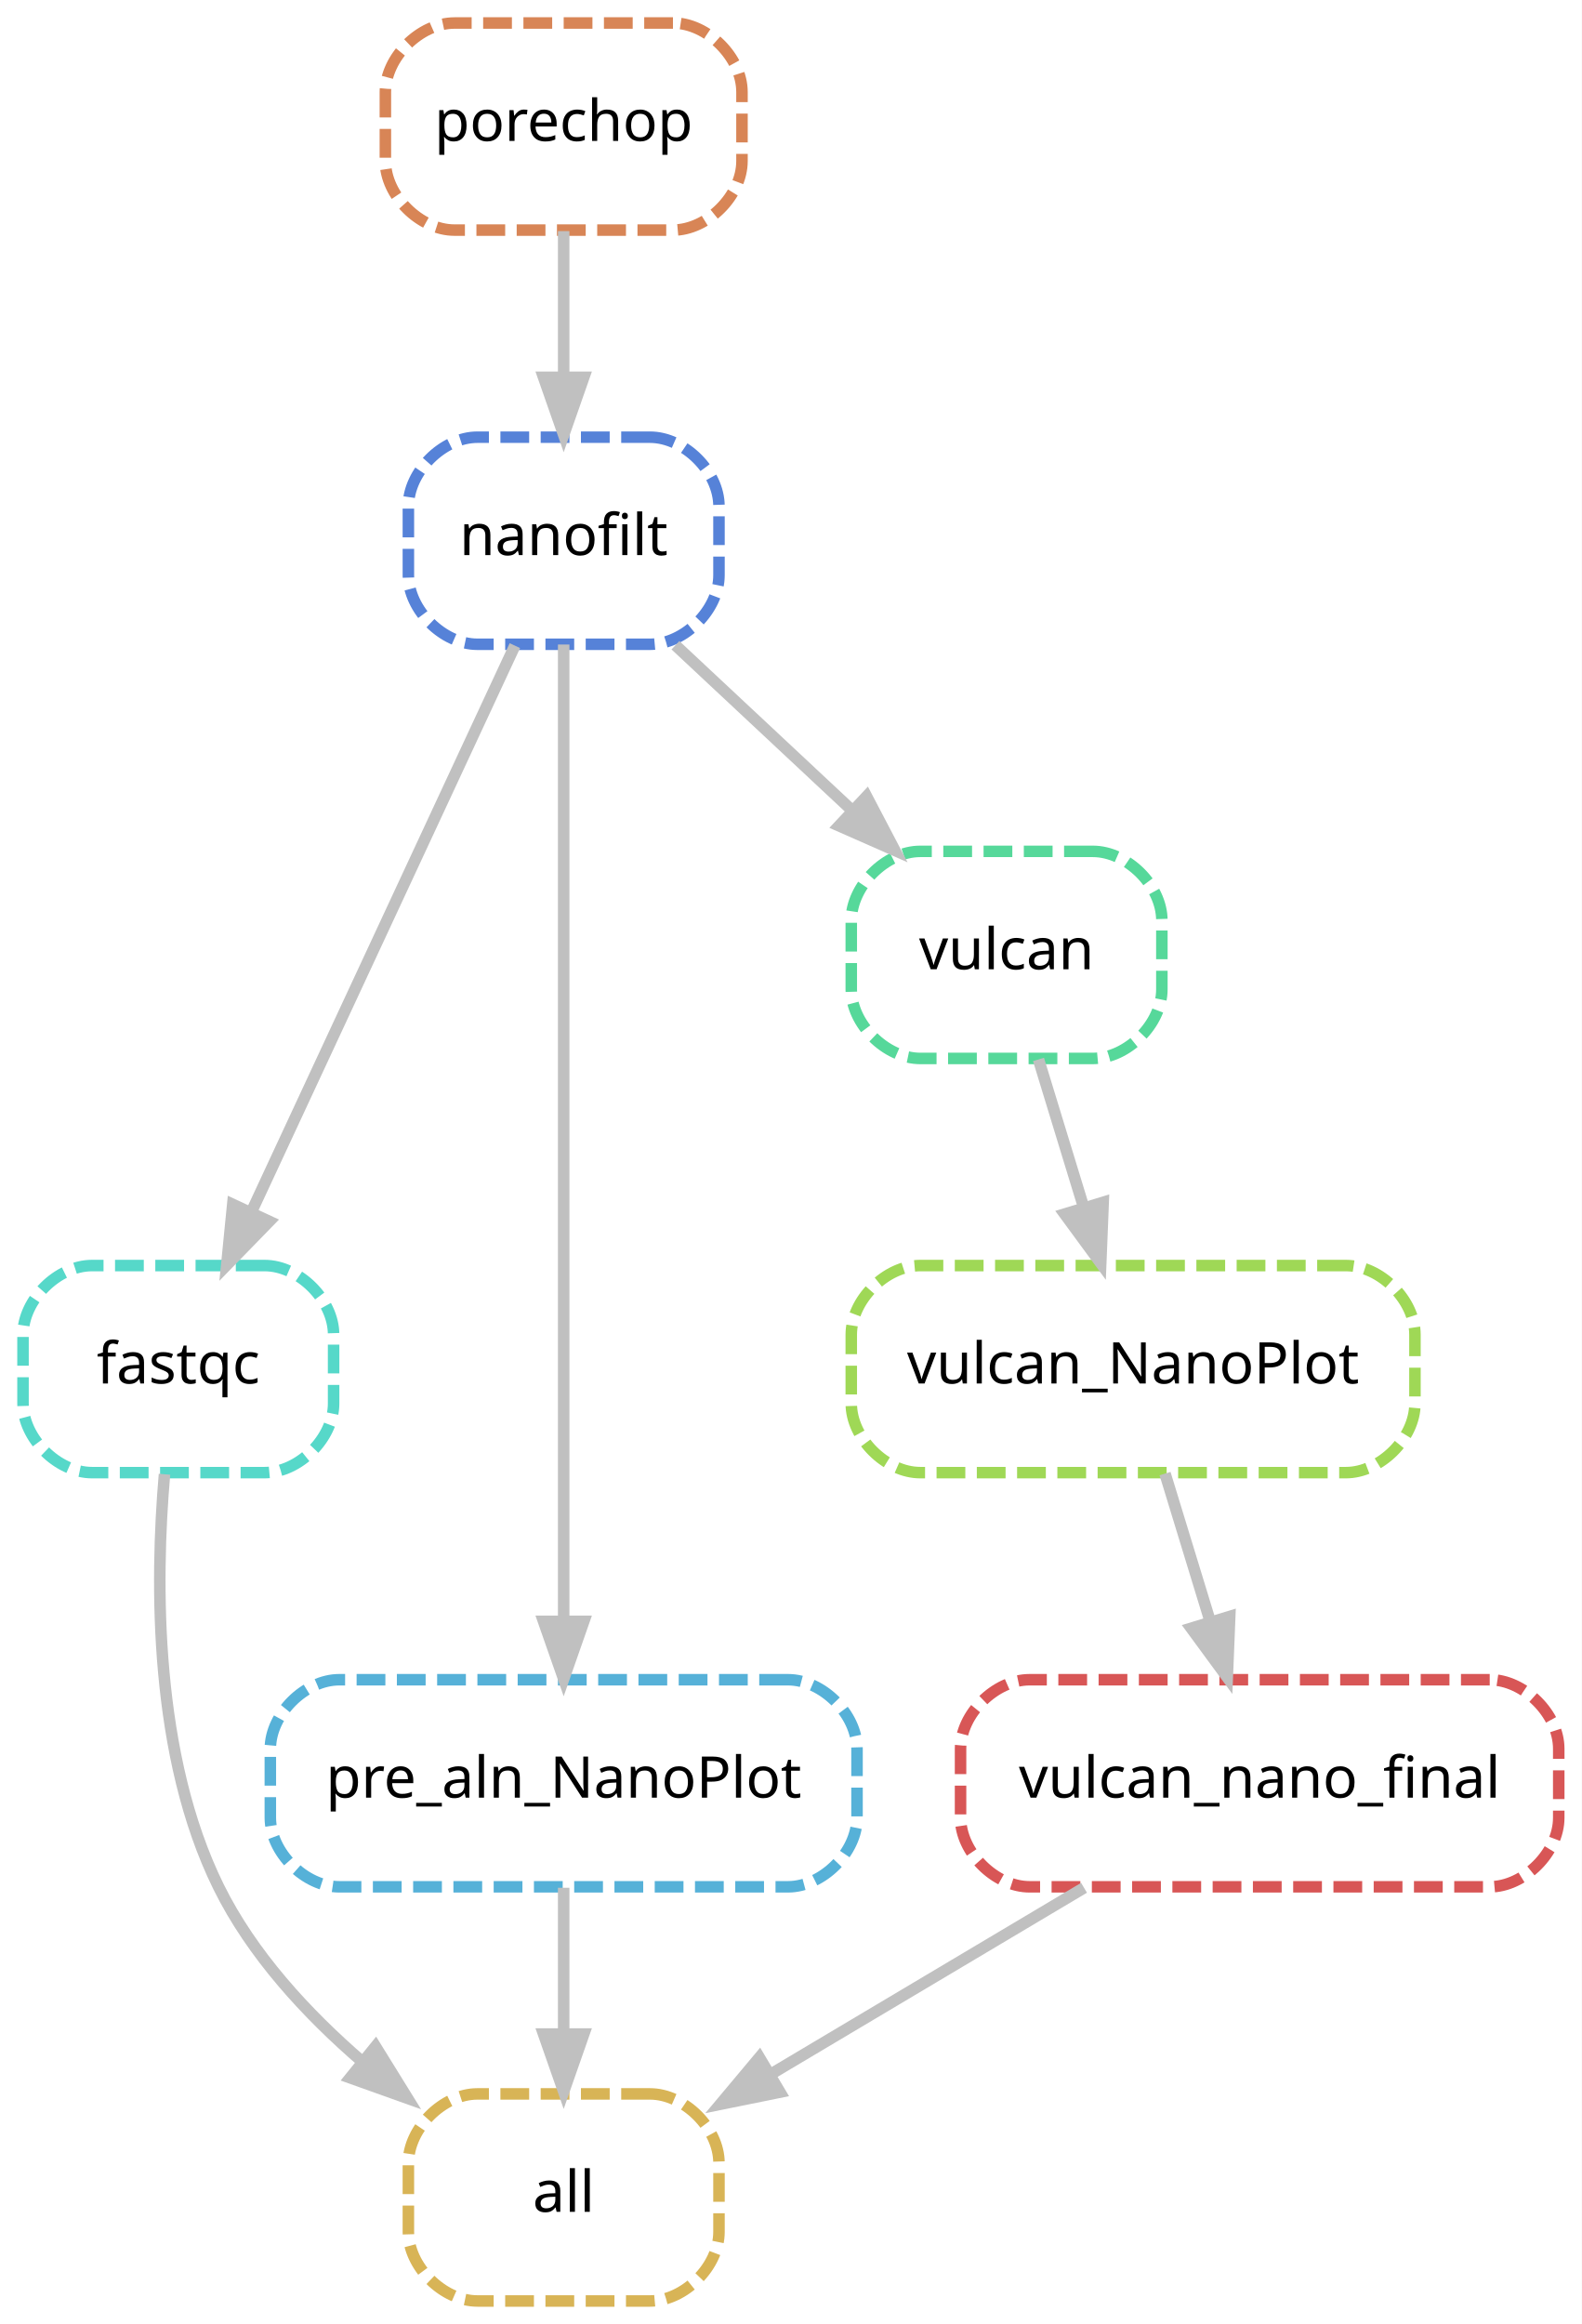
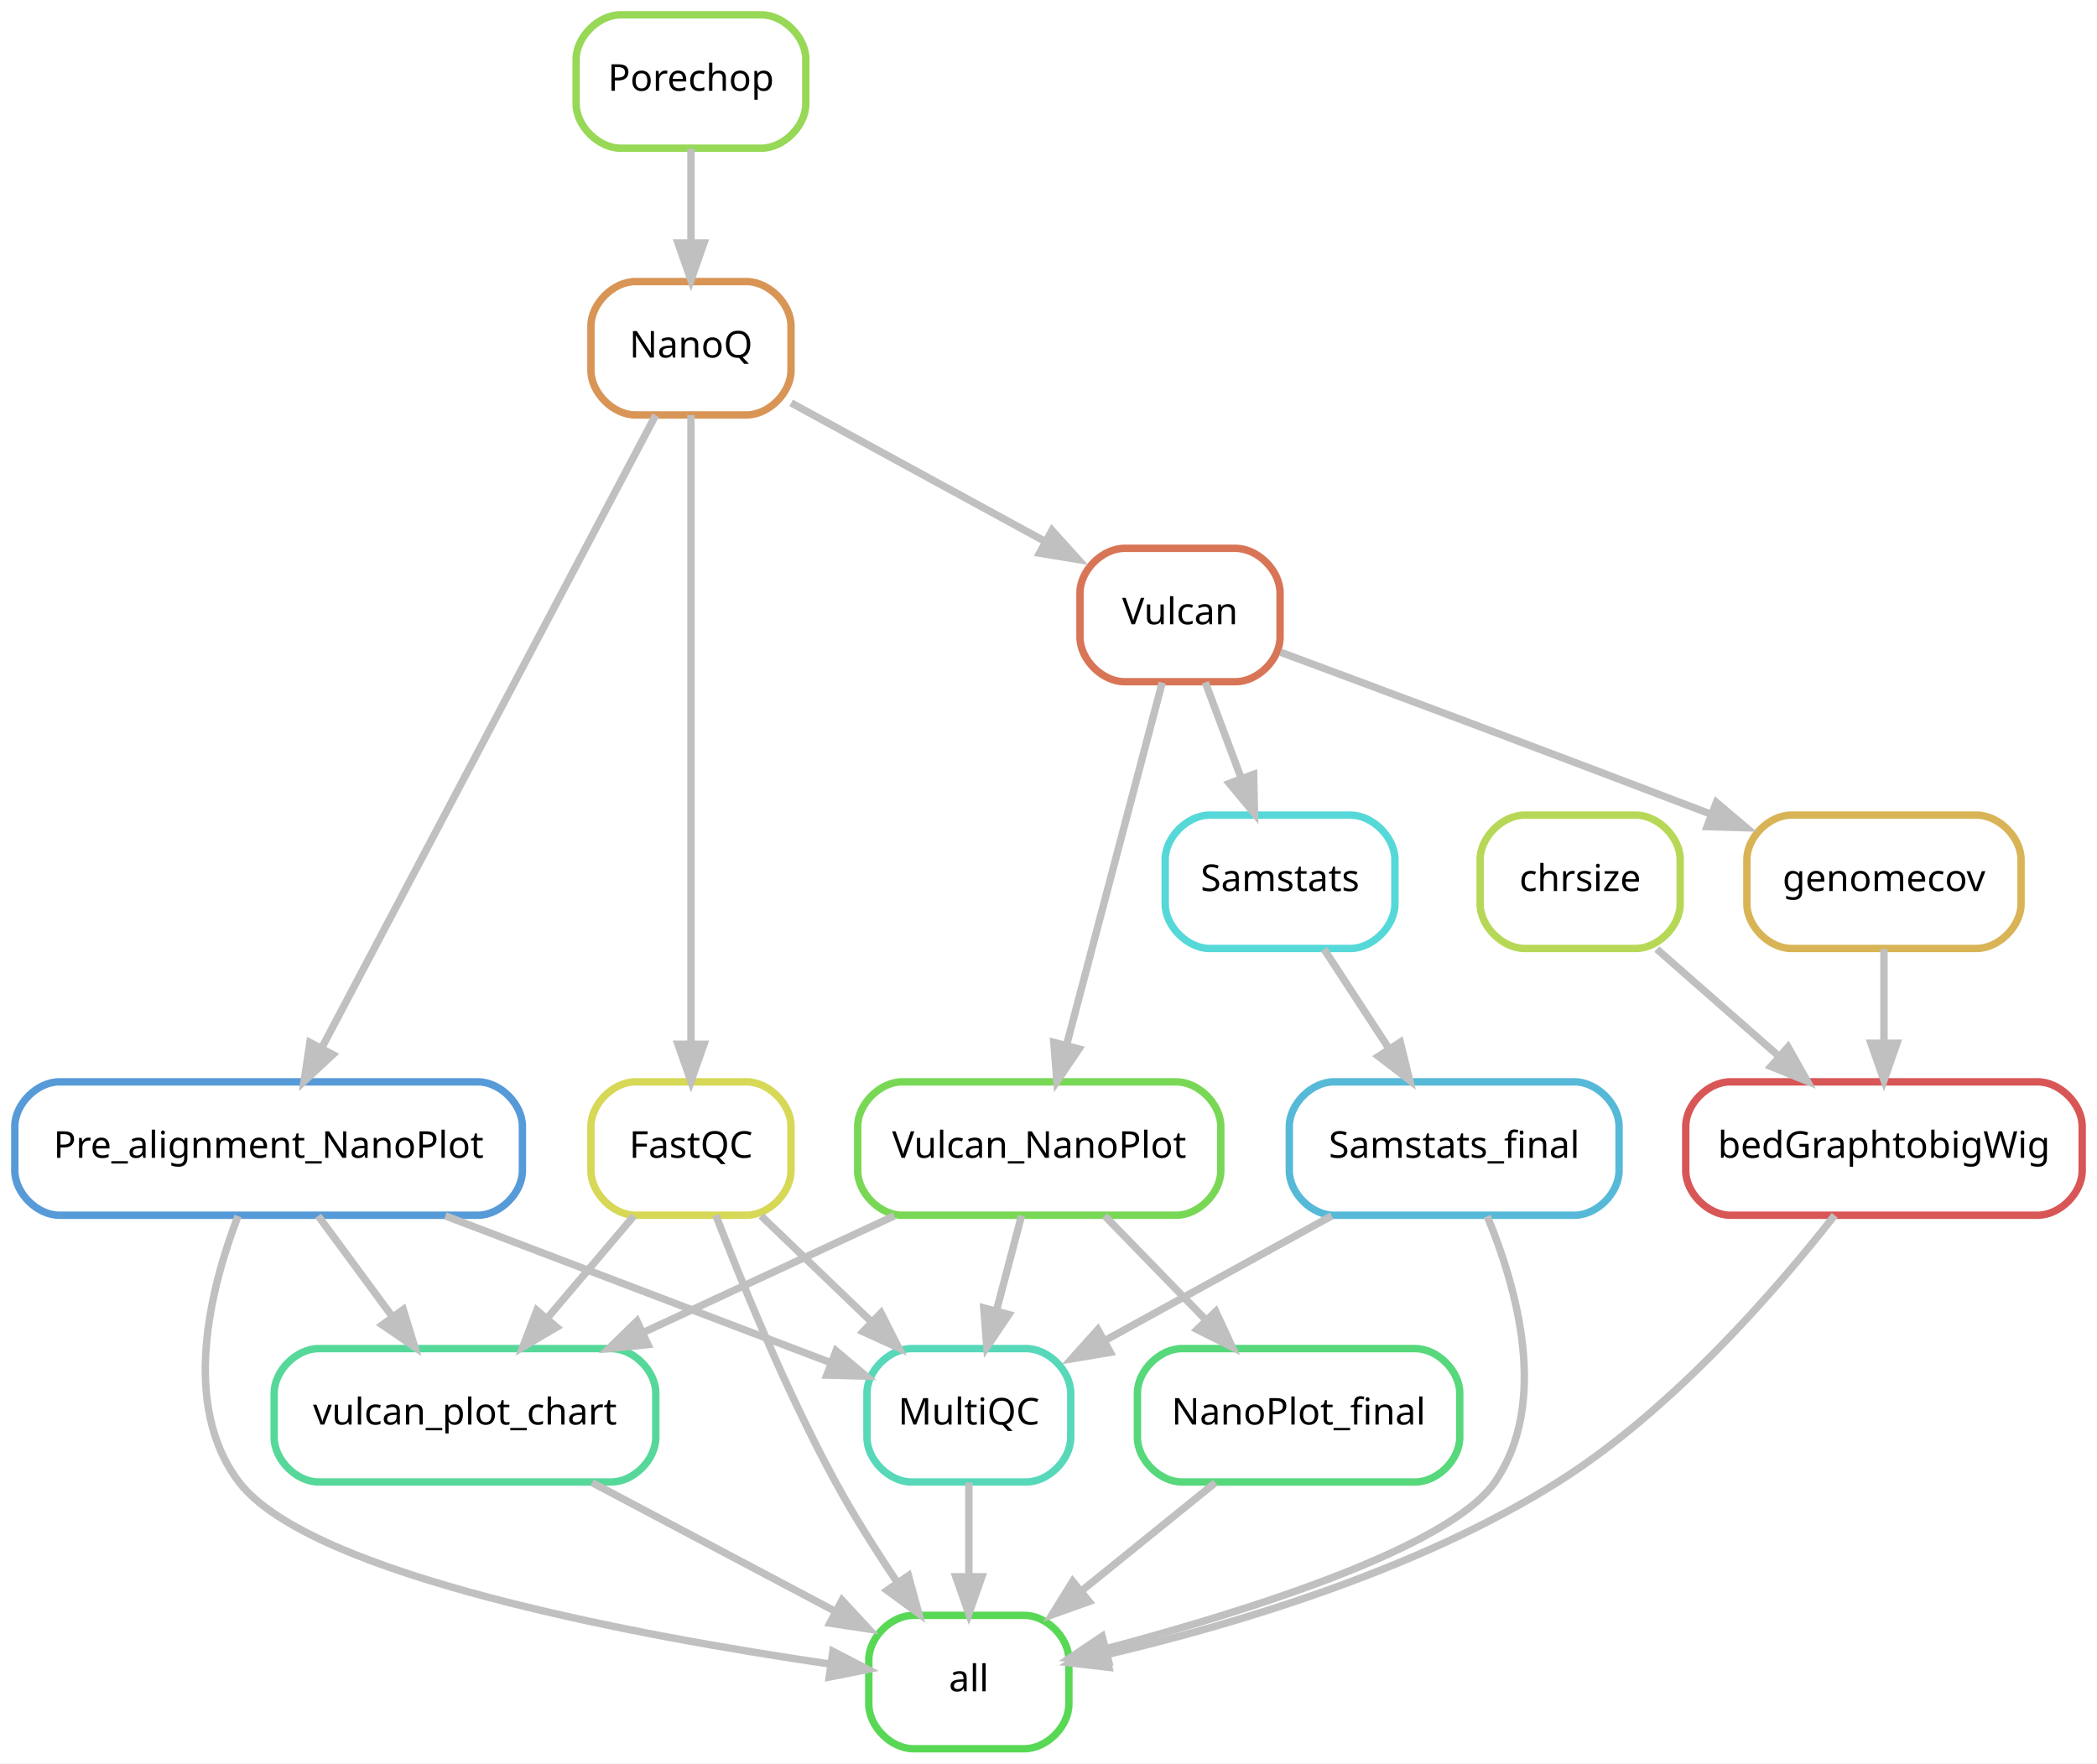
- <svg xmlns="http://www.w3.org/2000/svg" width="275pt" height="404pt" viewBox="0.00 0.00 275.00 404.00">
-   <g id="graph0" class="graph" transform="scale(1 1) rotate(0) translate(4 400)">
-     <polygon fill="#ffffff" stroke="transparent" points="-4,4 -4,-400 271,-400 271,4 -4,4" />
+ <svg xmlns="http://www.w3.org/2000/svg" width="566pt" height="476pt" viewBox="0.00 0.00 566.00 476.00">
+   <g id="graph0" class="graph" transform="scale(1 1) rotate(0) translate(4 472)">
+     <polygon fill="#ffffff" stroke="transparent" points="-4,4 -4,-472 562,-472 562,4 -4,4" />
    <g id="node1" class="node">
-       <path fill="none" stroke="#d8b456" stroke-width="2" stroke-dasharray="5,2" d="M109,-36C109,-36 79,-36 79,-36 73,-36 67,-30 67,-24 67,-24 67,-12 67,-12 67,-6 73,0 79,0 79,0 109,0 109,0 115,0 121,-6 121,-12 121,-12 121,-24 121,-24 121,-30 115,-36 109,-36" />
-       <text text-anchor="middle" x="94" y="-15.5" font-family="sans" font-size="10.00" fill="#000000">all</text>
+       <path fill="none" stroke="#59d856" stroke-width="2" d="M272.5,-36C272.5,-36 242.5,-36 242.5,-36 236.5,-36 230.5,-30 230.5,-24 230.5,-24 230.5,-12 230.5,-12 230.5,-6 236.5,0 242.5,0 242.5,0 272.5,0 272.5,0 278.5,0 284.5,-6 284.5,-12 284.5,-12 284.5,-24 284.5,-24 284.5,-30 278.5,-36 272.5,-36" />
+       <text text-anchor="middle" x="257.5" y="-15.5" font-family="sans" font-size="10.00" fill="#000000">all</text>
    </g>
    <g id="node2" class="node">
-       <path fill="none" stroke="#56d8c9" stroke-width="2" stroke-dasharray="5,2" d="M42,-180C42,-180 12,-180 12,-180 6,-180 0,-174 0,-168 0,-168 0,-156 0,-156 0,-150 6,-144 12,-144 12,-144 42,-144 42,-144 48,-144 54,-150 54,-156 54,-156 54,-168 54,-168 54,-174 48,-180 42,-180" />
-       <text text-anchor="middle" x="27" y="-159.5" font-family="sans" font-size="10.00" fill="#000000">fastqc</text>
+       <path fill="none" stroke="#d6d856" stroke-width="2" d="M197.5,-180C197.5,-180 167.5,-180 167.5,-180 161.5,-180 155.5,-174 155.5,-168 155.5,-168 155.5,-156 155.5,-156 155.5,-150 161.5,-144 167.5,-144 167.5,-144 197.5,-144 197.5,-144 203.5,-144 209.5,-150 209.5,-156 209.5,-156 209.5,-168 209.5,-168 209.5,-174 203.5,-180 197.5,-180" />
+       <text text-anchor="middle" x="182.5" y="-159.5" font-family="sans" font-size="10.00" fill="#000000">FastQC</text>
    </g>
    <g id="edge1" class="edge">
-       <path fill="none" stroke="#c0c0c0" stroke-width="2" d="M24.599,-143.72C22.956,-124.766 22.779,-94.775 34,-72 39.767,-60.295 49.276,-49.961 59.042,-41.549" />
-       <polygon fill="#c0c0c0" stroke="#c0c0c0" stroke-width="2" points="61.288,-44.235 66.863,-35.226 56.886,-38.792 61.288,-44.235" />
+       <path fill="none" stroke="#c0c0c0" stroke-width="2" d="M189.211,-143.965C196.347,-125.469 208.393,-96.081 221.5,-72 226.457,-62.892 232.503,-53.354 238.214,-44.872" />
+       <polygon fill="#c0c0c0" stroke="#c0c0c0" stroke-width="2" points="241.204,-46.701 243.984,-36.477 235.435,-42.736 241.204,-46.701" />
+     </g>
+     <g id="node11" class="node">
+       <path fill="none" stroke="#56d89a" stroke-width="2" d="M161,-108C161,-108 82,-108 82,-108 76,-108 70,-102 70,-96 70,-96 70,-84 70,-84 70,-78 76,-72 82,-72 82,-72 161,-72 161,-72 167,-72 173,-78 173,-84 173,-84 173,-96 173,-96 173,-102 167,-108 161,-108" />
+       <text text-anchor="middle" x="121.5" y="-87.5" font-family="sans" font-size="10.00" fill="#000000">vulcan_plot_chart</text>
+     </g>
+     <g id="edge18" class="edge">
+       <path fill="none" stroke="#c0c0c0" stroke-width="2" d="M167.107,-143.831C160.01,-135.454 151.452,-125.353 143.676,-116.175" />
+       <polygon fill="#c0c0c0" stroke="#c0c0c0" stroke-width="2" points="146.235,-113.781 137.1,-108.413 140.894,-118.306 146.235,-113.781" />
+     </g>
+     <g id="node15" class="node">
+       <path fill="none" stroke="#56d8b9" stroke-width="2" d="M273,-108C273,-108 242,-108 242,-108 236,-108 230,-102 230,-96 230,-96 230,-84 230,-84 230,-78 236,-72 242,-72 242,-72 273,-72 273,-72 279,-72 285,-78 285,-84 285,-84 285,-96 285,-96 285,-102 279,-108 273,-108" />
+       <text text-anchor="middle" x="257.5" y="-87.5" font-family="sans" font-size="10.00" fill="#000000">MultiQC</text>
+     </g>
+     <g id="edge22" class="edge">
+       <path fill="none" stroke="#c0c0c0" stroke-width="2" d="M201.426,-143.831C210.486,-135.134 221.481,-124.578 231.327,-115.126" />
+       <polygon fill="#c0c0c0" stroke="#c0c0c0" stroke-width="2" points="233.79,-117.613 238.58,-108.163 228.943,-112.563 233.79,-117.613" />
    </g>
    <g id="node3" class="node">
-       <path fill="none" stroke="#5682d8" stroke-width="2" stroke-dasharray="5,2" d="M109,-324C109,-324 79,-324 79,-324 73,-324 67,-318 67,-312 67,-312 67,-300 67,-300 67,-294 73,-288 79,-288 79,-288 109,-288 109,-288 115,-288 121,-294 121,-300 121,-300 121,-312 121,-312 121,-318 115,-324 109,-324" />
-       <text text-anchor="middle" x="94" y="-303.5" font-family="sans" font-size="10.00" fill="#000000">nanofilt</text>
+       <path fill="none" stroke="#d89556" stroke-width="2" d="M197.5,-396C197.5,-396 167.5,-396 167.5,-396 161.5,-396 155.5,-390 155.5,-384 155.5,-384 155.5,-372 155.5,-372 155.5,-366 161.5,-360 167.5,-360 167.5,-360 197.5,-360 197.5,-360 203.5,-360 209.5,-366 209.5,-372 209.5,-372 209.5,-384 209.5,-384 209.5,-390 203.5,-396 197.5,-396" />
+       <text text-anchor="middle" x="182.5" y="-375.5" font-family="sans" font-size="10.00" fill="#000000">NanoQ</text>
+     </g>
+     <g id="edge8" class="edge">
+       <path fill="none" stroke="#c0c0c0" stroke-width="2" d="M182.5,-359.955C182.5,-322.394 182.5,-235.554 182.5,-190.41" />
+       <polygon fill="#c0c0c0" stroke="#c0c0c0" stroke-width="2" points="186,-190.145 182.5,-180.145 179,-190.145 186,-190.145" />
+     </g>
+     <g id="node5" class="node">
+       <path fill="none" stroke="#569ad8" stroke-width="2" d="M125,-180C125,-180 12,-180 12,-180 6,-180 0,-174 0,-168 0,-168 0,-156 0,-156 0,-150 6,-144 12,-144 12,-144 125,-144 125,-144 131,-144 137,-150 137,-156 137,-156 137,-168 137,-168 137,-174 131,-180 125,-180" />
+       <text text-anchor="middle" x="68.5" y="-159.5" font-family="sans" font-size="10.00" fill="#000000">Pre_alignment_NanoPlot</text>
+     </g>
+     <g id="edge10" class="edge">
+       <path fill="none" stroke="#c0c0c0" stroke-width="2" d="M172.976,-359.955C152.943,-321.997 106.348,-233.713 82.746,-188.993" />
+       <polygon fill="#c0c0c0" stroke="#c0c0c0" stroke-width="2" points="85.84,-187.355 78.077,-180.145 79.649,-190.623 85.84,-187.355" />
+     </g>
+     <g id="node8" class="node">
+       <path fill="none" stroke="#d87556" stroke-width="2" d="M329.5,-324C329.5,-324 299.5,-324 299.5,-324 293.5,-324 287.5,-318 287.5,-312 287.5,-312 287.5,-300 287.5,-300 287.5,-294 293.5,-288 299.5,-288 299.5,-288 329.5,-288 329.5,-288 335.5,-288 341.5,-294 341.5,-300 341.5,-300 341.5,-312 341.5,-312 341.5,-318 335.5,-324 329.5,-324" />
+       <text text-anchor="middle" x="314.5" y="-303.5" font-family="sans" font-size="10.00" fill="#000000">Vulcan</text>
+     </g>
+     <g id="edge13" class="edge">
+       <path fill="none" stroke="#c0c0c0" stroke-width="2" d="M209.531,-363.256C229.33,-352.456 256.419,-337.68 278.119,-325.844" />
+       <polygon fill="#c0c0c0" stroke="#c0c0c0" stroke-width="2" points="279.949,-328.833 287.052,-320.972 276.597,-322.688 279.949,-328.833" />
+     </g>
+     <g id="node4" class="node">
+       <path fill="none" stroke="#97d856" stroke-width="2" d="M201.5,-468C201.5,-468 163.5,-468 163.5,-468 157.5,-468 151.5,-462 151.5,-456 151.5,-456 151.5,-444 151.5,-444 151.5,-438 157.5,-432 163.5,-432 163.5,-432 201.5,-432 201.5,-432 207.5,-432 213.5,-438 213.5,-444 213.5,-444 213.5,-456 213.5,-456 213.5,-462 207.5,-468 201.5,-468" />
+       <text text-anchor="middle" x="182.5" y="-447.5" font-family="sans" font-size="10.00" fill="#000000">Porechop</text>
+     </g>
+     <g id="edge9" class="edge">
+       <path fill="none" stroke="#c0c0c0" stroke-width="2" d="M182.5,-431.831C182.5,-424.131 182.5,-414.974 182.5,-406.417" />
+       <polygon fill="#c0c0c0" stroke="#c0c0c0" stroke-width="2" points="186,-406.413 182.5,-396.413 179,-406.413 186,-406.413" />
+     </g>
+     <g id="edge2" class="edge">
+       <path fill="none" stroke="#c0c0c0" stroke-width="2" d="M60.236,-143.769C52.663,-124.019 44.803,-92.579 60.5,-72 79.766,-46.742 168.55,-30.389 220.114,-22.848" />
+       <polygon fill="#c0c0c0" stroke="#c0c0c0" stroke-width="2" points="220.798,-26.286 230.207,-21.415 219.814,-19.356 220.798,-26.286" />
+     </g>
+     <g id="edge16" class="edge">
+       <path fill="none" stroke="#c0c0c0" stroke-width="2" d="M81.874,-143.831C87.916,-135.623 95.176,-125.761 101.822,-116.732" />
+       <polygon fill="#c0c0c0" stroke="#c0c0c0" stroke-width="2" points="104.836,-118.541 107.946,-108.413 99.199,-114.392 104.836,-118.541" />
+     </g>
+     <g id="edge25" class="edge">
+       <path fill="none" stroke="#c0c0c0" stroke-width="2" d="M116.193,-143.831C148.418,-131.555 190.359,-115.577 220.157,-104.226" />
+       <polygon fill="#c0c0c0" stroke="#c0c0c0" stroke-width="2" points="221.666,-107.397 229.765,-100.566 219.174,-100.855 221.666,-107.397" />
+     </g>
+     <g id="node6" class="node">
+       <path fill="none" stroke="#56d87b" stroke-width="2" d="M378,-108C378,-108 315,-108 315,-108 309,-108 303,-102 303,-96 303,-96 303,-84 303,-84 303,-78 309,-72 315,-72 315,-72 378,-72 378,-72 384,-72 390,-78 390,-84 390,-84 390,-96 390,-96 390,-102 384,-108 378,-108" />
+       <text text-anchor="middle" x="346.5" y="-87.5" font-family="sans" font-size="10.00" fill="#000000">NanoPlot_final</text>
+     </g>
+     <g id="edge3" class="edge">
+       <path fill="none" stroke="#c0c0c0" stroke-width="2" d="M324.041,-71.831C313.079,-62.963 299.73,-52.164 287.873,-42.572" />
+       <polygon fill="#c0c0c0" stroke="#c0c0c0" stroke-width="2" points="289.927,-39.731 279.951,-36.163 285.524,-45.173 289.927,-39.731" />
+     </g>
+     <g id="node7" class="node">
+       <path fill="none" stroke="#78d856" stroke-width="2" d="M313.5,-180C313.5,-180 239.5,-180 239.5,-180 233.5,-180 227.5,-174 227.5,-168 227.5,-168 227.5,-156 227.5,-156 227.5,-150 233.5,-144 239.5,-144 239.5,-144 313.5,-144 313.5,-144 319.5,-144 325.5,-150 325.5,-156 325.5,-156 325.5,-168 325.5,-168 325.5,-174 319.5,-180 313.5,-180" />
+       <text text-anchor="middle" x="276.5" y="-159.5" font-family="sans" font-size="10.00" fill="#000000">Vulcan_NanoPlot</text>
+     </g>
+     <g id="edge11" class="edge">
+       <path fill="none" stroke="#c0c0c0" stroke-width="2" d="M294.164,-143.831C302.473,-135.285 312.526,-124.944 321.592,-115.62" />
+       <polygon fill="#c0c0c0" stroke="#c0c0c0" stroke-width="2" points="324.137,-118.023 328.598,-108.413 319.118,-113.144 324.137,-118.023" />
+     </g>
+     <g id="edge17" class="edge">
+       <path fill="none" stroke="#c0c0c0" stroke-width="2" d="M237.387,-143.831C216.749,-134.245 191.252,-122.401 169.433,-112.266" />
+       <polygon fill="#c0c0c0" stroke="#c0c0c0" stroke-width="2" points="170.876,-109.077 160.332,-108.038 167.927,-115.425 170.876,-109.077" />
+     </g>
+     <g id="edge24" class="edge">
+       <path fill="none" stroke="#c0c0c0" stroke-width="2" d="M271.705,-143.831C269.651,-136.046 267.204,-126.773 264.924,-118.135" />
+       <polygon fill="#c0c0c0" stroke="#c0c0c0" stroke-width="2" points="268.295,-117.189 262.359,-108.413 261.526,-118.975 268.295,-117.189" />
+     </g>
+     <g id="edge12" class="edge">
+       <path fill="none" stroke="#c0c0c0" stroke-width="2" d="M309.687,-287.762C303.177,-263.093 291.505,-218.86 283.882,-189.973" />
+       <polygon fill="#c0c0c0" stroke="#c0c0c0" stroke-width="2" points="287.209,-188.866 281.274,-180.09 280.441,-190.652 287.209,-188.866" />
+     </g>
+     <g id="node10" class="node">
+       <path fill="none" stroke="#56d8d8" stroke-width="2" d="M360.5,-252C360.5,-252 322.5,-252 322.5,-252 316.5,-252 310.5,-246 310.5,-240 310.5,-240 310.5,-228 310.5,-228 310.5,-222 316.5,-216 322.5,-216 322.5,-216 360.5,-216 360.5,-216 366.5,-216 372.5,-222 372.5,-228 372.5,-228 372.5,-240 372.5,-240 372.5,-246 366.5,-252 360.5,-252" />
+       <text text-anchor="middle" x="341.5" y="-231.5" font-family="sans" font-size="10.00" fill="#000000">Samstats</text>
+     </g>
+     <g id="edge15" class="edge">
+       <path fill="none" stroke="#c0c0c0" stroke-width="2" d="M321.313,-287.831C324.264,-279.962 327.786,-270.571 331.055,-261.853" />
+       <polygon fill="#c0c0c0" stroke="#c0c0c0" stroke-width="2" points="334.361,-263.005 334.595,-252.413 327.807,-260.548 334.361,-263.005" />
+     </g>
+     <g id="node14" class="node">
+       <path fill="none" stroke="#d8b456" stroke-width="2" d="M529.5,-252C529.5,-252 479.5,-252 479.5,-252 473.5,-252 467.5,-246 467.5,-240 467.5,-240 467.5,-228 467.5,-228 467.5,-222 473.5,-216 479.5,-216 479.5,-216 529.5,-216 529.5,-216 535.5,-216 541.5,-222 541.5,-228 541.5,-228 541.5,-240 541.5,-240 541.5,-246 535.5,-252 529.5,-252" />
+       <text text-anchor="middle" x="504.5" y="-231.5" font-family="sans" font-size="10.00" fill="#000000">genomecov</text>
+     </g>
+     <g id="edge21" class="edge">
+       <path fill="none" stroke="#c0c0c0" stroke-width="2" d="M341.614,-295.963C368.725,-285.899 411.843,-269.815 457.821,-252.238" />
+       <polygon fill="#c0c0c0" stroke="#c0c0c0" stroke-width="2" points="459.273,-255.43 467.361,-248.585 456.77,-248.893 459.273,-255.43" />
+     </g>
+     <g id="node9" class="node">
+       <path fill="none" stroke="#56b9d8" stroke-width="2" d="M421,-180C421,-180 356,-180 356,-180 350,-180 344,-174 344,-168 344,-168 344,-156 344,-156 344,-150 350,-144 356,-144 356,-144 421,-144 421,-144 427,-144 433,-150 433,-156 433,-156 433,-168 433,-168 433,-174 427,-180 421,-180" />
+       <text text-anchor="middle" x="388.5" y="-159.5" font-family="sans" font-size="10.00" fill="#000000">Samstats_final</text>
    </g>
    <g id="edge4" class="edge">
-       <path fill="none" stroke="#c0c0c0" stroke-width="2" d="M85.514,-287.762C73.936,-262.876 53.094,-218.082 39.663,-189.216" />
-       <polygon fill="#c0c0c0" stroke="#c0c0c0" stroke-width="2" points="42.809,-187.68 35.417,-180.09 36.462,-190.633 42.809,-187.68" />
+       <path fill="none" stroke="#c0c0c0" stroke-width="2" d="M397.419,-143.718C405.519,-124.211 414.155,-93.252 399.5,-72 387.198,-54.161 332.187,-36.975 294.361,-26.953" />
+       <polygon fill="#c0c0c0" stroke="#c0c0c0" stroke-width="2" points="295.233,-23.564 284.675,-24.443 293.477,-30.34 295.233,-23.564" />
    </g>
-     <g id="node5" class="node">
-       <path fill="none" stroke="#56b1d8" stroke-width="2" stroke-dasharray="5,2" d="M133,-108C133,-108 55,-108 55,-108 49,-108 43,-102 43,-96 43,-96 43,-84 43,-84 43,-78 49,-72 55,-72 55,-72 133,-72 133,-72 139,-72 145,-78 145,-84 145,-84 145,-96 145,-96 145,-102 139,-108 133,-108" />
-       <text text-anchor="middle" x="94" y="-87.5" font-family="sans" font-size="10.00" fill="#000000">pre_aln_NanoPlot</text>
+     <g id="edge23" class="edge">
+       <path fill="none" stroke="#c0c0c0" stroke-width="2" d="M355.443,-143.831C336.729,-133.546 313.288,-120.662 294.031,-110.078" />
+       <polygon fill="#c0c0c0" stroke="#c0c0c0" stroke-width="2" points="295.681,-106.991 285.232,-105.242 292.309,-113.126 295.681,-106.991" />
+     </g>
+     <g id="edge14" class="edge">
+       <path fill="none" stroke="#c0c0c0" stroke-width="2" d="M353.36,-215.831C358.663,-207.708 365.024,-197.964 370.867,-189.012" />
+       <polygon fill="#c0c0c0" stroke="#c0c0c0" stroke-width="2" points="373.945,-190.7 376.48,-180.413 368.083,-186.874 373.945,-190.7" />
+     </g>
+     <g id="edge5" class="edge">
+       <path fill="none" stroke="#c0c0c0" stroke-width="2" d="M155.819,-71.831C175.881,-61.21 201.175,-47.819 221.517,-37.05" />
+       <polygon fill="#c0c0c0" stroke="#c0c0c0" stroke-width="2" points="223.278,-40.078 230.478,-32.306 220.003,-33.891 223.278,-40.078" />
+     </g>
+     <g id="node12" class="node">
+       <path fill="none" stroke="#d85656" stroke-width="2" d="M546,-180C546,-180 463,-180 463,-180 457,-180 451,-174 451,-168 451,-168 451,-156 451,-156 451,-150 457,-144 463,-144 463,-144 546,-144 546,-144 552,-144 558,-150 558,-156 558,-156 558,-168 558,-168 558,-174 552,-180 546,-180" />
+       <text text-anchor="middle" x="504.5" y="-159.5" font-family="sans" font-size="10.00" fill="#000000">bedGraphtobigWig</text>
    </g>
    <g id="edge6" class="edge">
-       <path fill="none" stroke="#c0c0c0" stroke-width="2" d="M94,-287.955C94,-250.394 94,-163.554 94,-118.41" />
-       <polygon fill="#c0c0c0" stroke="#c0c0c0" stroke-width="2" points="97.5,-118.145 94,-108.145 90.5,-118.145 97.5,-118.145" />
+       <path fill="none" stroke="#c0c0c0" stroke-width="2" d="M491.184,-143.982C475.421,-123.822 447.381,-91.448 416.5,-72 378.383,-47.995 328.355,-33.296 294.68,-25.413" />
+       <polygon fill="#c0c0c0" stroke="#c0c0c0" stroke-width="2" points="295.31,-21.968 284.786,-23.183 293.771,-28.796 295.31,-21.968" />
    </g>
-     <g id="node8" class="node">
-       <path fill="none" stroke="#56d89a" stroke-width="2" stroke-dasharray="5,2" d="M186,-252C186,-252 156,-252 156,-252 150,-252 144,-246 144,-240 144,-240 144,-228 144,-228 144,-222 150,-216 156,-216 156,-216 186,-216 186,-216 192,-216 198,-222 198,-228 198,-228 198,-240 198,-240 198,-246 192,-252 186,-252" />
-       <text text-anchor="middle" x="171" y="-231.5" font-family="sans" font-size="10.00" fill="#000000">vulcan</text>
+     <g id="node13" class="node">
+       <path fill="none" stroke="#b6d856" stroke-width="2" d="M437.5,-252C437.5,-252 407.5,-252 407.5,-252 401.5,-252 395.5,-246 395.5,-240 395.5,-240 395.5,-228 395.5,-228 395.5,-222 401.5,-216 407.5,-216 407.5,-216 437.5,-216 437.5,-216 443.5,-216 449.5,-222 449.5,-228 449.5,-228 449.5,-240 449.5,-240 449.5,-246 443.5,-252 437.5,-252" />
+       <text text-anchor="middle" x="422.5" y="-231.5" font-family="sans" font-size="10.00" fill="#000000">chrsize</text>
    </g>
-     <g id="edge9" class="edge">
-       <path fill="none" stroke="#c0c0c0" stroke-width="2" d="M113.43,-287.831C122.732,-279.134 134.02,-268.578 144.129,-259.127" />
-       <polygon fill="#c0c0c0" stroke="#c0c0c0" stroke-width="2" points="146.662,-261.549 151.576,-252.163 141.881,-256.436 146.662,-261.549" />
+     <g id="edge19" class="edge">
+       <path fill="none" stroke="#c0c0c0" stroke-width="2" d="M443.192,-215.831C453.195,-207.048 465.355,-196.371 476.2,-186.849" />
+       <polygon fill="#c0c0c0" stroke="#c0c0c0" stroke-width="2" points="478.609,-189.391 483.815,-180.163 473.991,-184.131 478.609,-189.391" />
    </g>
-     <g id="node4" class="node">
-       <path fill="none" stroke="#d88556" stroke-width="2" stroke-dasharray="5,2" d="M113,-396C113,-396 75,-396 75,-396 69,-396 63,-390 63,-384 63,-384 63,-372 63,-372 63,-366 69,-360 75,-360 75,-360 113,-360 113,-360 119,-360 125,-366 125,-372 125,-372 125,-384 125,-384 125,-390 119,-396 113,-396" />
-       <text text-anchor="middle" x="94" y="-375.5" font-family="sans" font-size="10.00" fill="#000000">porechop</text>
-     </g>
-     <g id="edge5" class="edge">
-       <path fill="none" stroke="#c0c0c0" stroke-width="2" d="M94,-359.831C94,-352.131 94,-342.974 94,-334.417" />
-       <polygon fill="#c0c0c0" stroke="#c0c0c0" stroke-width="2" points="97.5,-334.413 94,-324.413 90.5,-334.413 97.5,-334.413" />
-     </g>
-     <g id="edge2" class="edge">
-       <path fill="none" stroke="#c0c0c0" stroke-width="2" d="M94,-71.831C94,-64.131 94,-54.974 94,-46.417" />
-       <polygon fill="#c0c0c0" stroke="#c0c0c0" stroke-width="2" points="97.5,-46.413 94,-36.413 90.5,-46.413 97.5,-46.413" />
-     </g>
-     <g id="node6" class="node">
-       <path fill="none" stroke="#d85656" stroke-width="2" stroke-dasharray="5,2" d="M255,-108C255,-108 175,-108 175,-108 169,-108 163,-102 163,-96 163,-96 163,-84 163,-84 163,-78 169,-72 175,-72 175,-72 255,-72 255,-72 261,-72 267,-78 267,-84 267,-84 267,-96 267,-96 267,-102 261,-108 255,-108" />
-       <text text-anchor="middle" x="215" y="-87.5" font-family="sans" font-size="10.00" fill="#000000">vulcan_nano_final</text>
-     </g>
-     <g id="edge3" class="edge">
-       <path fill="none" stroke="#c0c0c0" stroke-width="2" d="M184.467,-71.831C167.893,-61.969 147.305,-49.719 129.958,-39.397" />
-       <polygon fill="#c0c0c0" stroke="#c0c0c0" stroke-width="2" points="131.604,-36.303 121.221,-34.197 128.025,-42.319 131.604,-36.303" />
-     </g>
-     <g id="node7" class="node">
-       <path fill="none" stroke="#9fd856" stroke-width="2" stroke-dasharray="5,2" d="M230,-180C230,-180 156,-180 156,-180 150,-180 144,-174 144,-168 144,-168 144,-156 144,-156 144,-150 150,-144 156,-144 156,-144 230,-144 230,-144 236,-144 242,-150 242,-156 242,-156 242,-168 242,-168 242,-174 236,-180 230,-180" />
-       <text text-anchor="middle" x="193" y="-159.5" font-family="sans" font-size="10.00" fill="#000000">vulcan_NanoPlot</text>
+     <g id="edge20" class="edge">
+       <path fill="none" stroke="#c0c0c0" stroke-width="2" d="M504.5,-215.831C504.5,-208.131 504.5,-198.974 504.5,-190.417" />
+       <polygon fill="#c0c0c0" stroke="#c0c0c0" stroke-width="2" points="508,-190.413 504.5,-180.413 501,-190.413 508,-190.413" />
    </g>
    <g id="edge7" class="edge">
-       <path fill="none" stroke="#c0c0c0" stroke-width="2" d="M198.552,-143.831C200.93,-136.046 203.764,-126.773 206.403,-118.135" />
-       <polygon fill="#c0c0c0" stroke="#c0c0c0" stroke-width="2" points="209.799,-119 209.374,-108.413 203.104,-116.954 209.799,-119" />
-     </g>
-     <g id="edge8" class="edge">
-       <path fill="none" stroke="#c0c0c0" stroke-width="2" d="M176.552,-215.831C178.93,-208.046 181.764,-198.773 184.403,-190.135" />
-       <polygon fill="#c0c0c0" stroke="#c0c0c0" stroke-width="2" points="187.799,-191 187.374,-180.413 181.104,-188.954 187.799,-191" />
+       <path fill="none" stroke="#c0c0c0" stroke-width="2" d="M257.5,-71.831C257.5,-64.131 257.5,-54.974 257.5,-46.417" />
+       <polygon fill="#c0c0c0" stroke="#c0c0c0" stroke-width="2" points="261,-46.413 257.5,-36.413 254,-46.413 261,-46.413" />
    </g>
  </g>
</svg>
